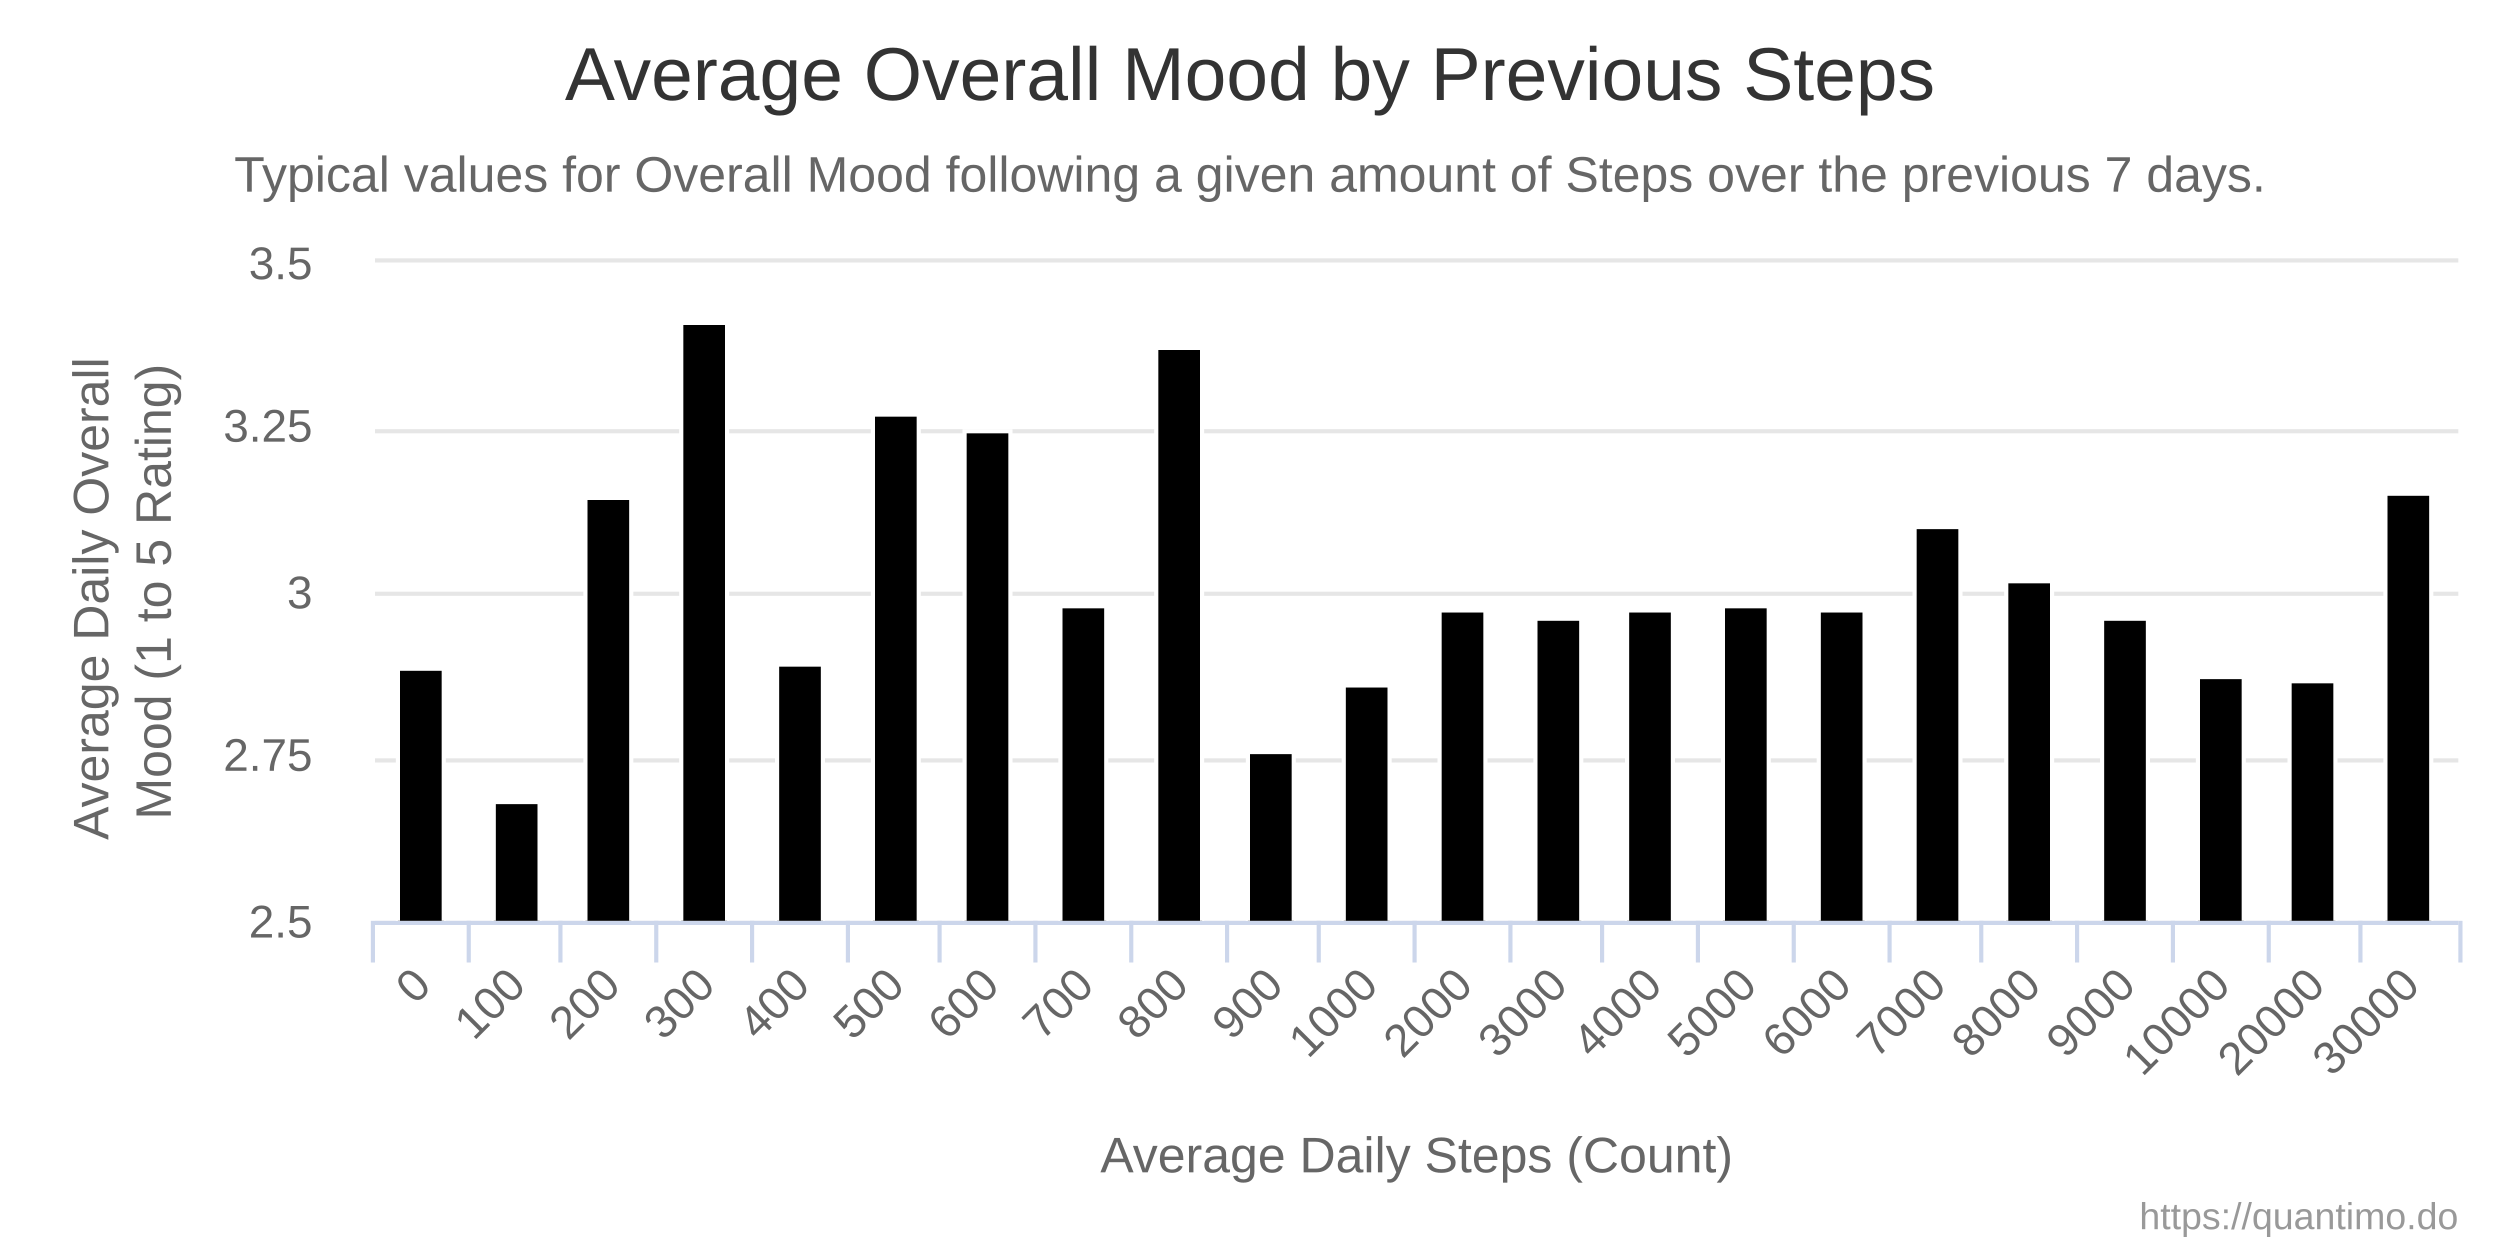
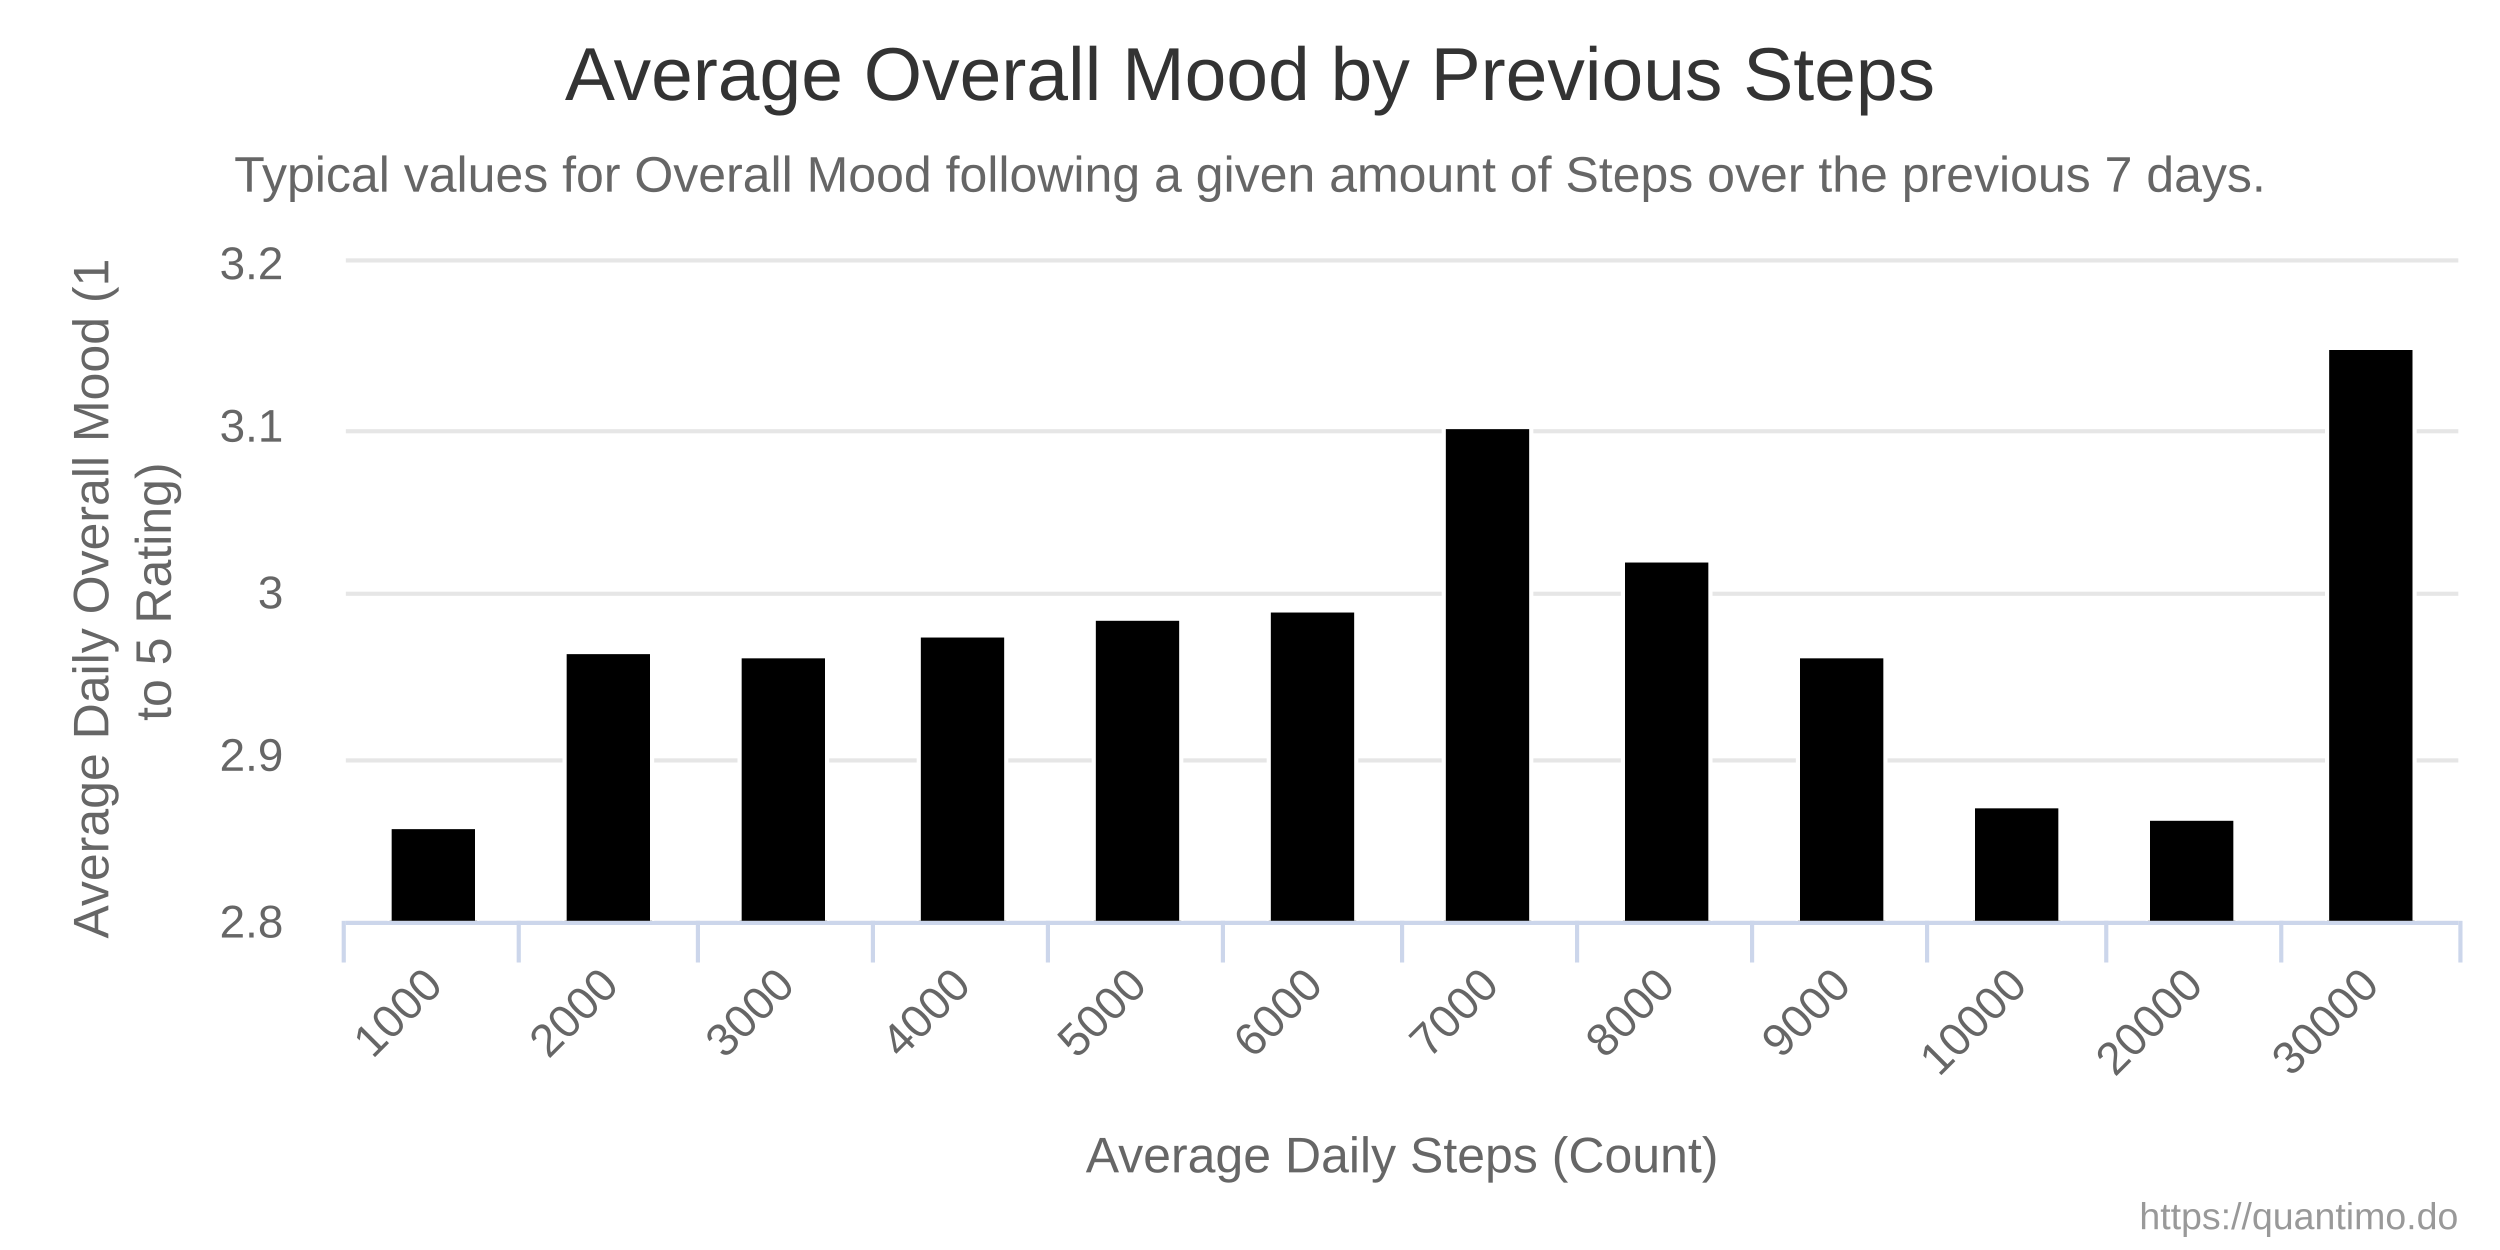
<svg xmlns="http://www.w3.org/2000/svg" xmlns:xlink="http://www.w3.org/1999/xlink" version="1.1" class="highcharts-root" style="font-family:&quot;Lucida Grande&quot;, &quot;Lucida Sans Unicode&quot;, Arial, Helvetica, sans-serif;font-size:12px;" width="600" height="300">
  <defs>
-     <clipPath id="highcharts-r0oggwm-29">
-       <rect x="0" y="0" width="500" height="158" fill="none" />
+     <clipPath id="highcharts-xb1nbpn-19">
+       <rect x="0" y="0" width="507" height="158" fill="none" />
    </clipPath>
-     <clipPath id="highcharts-r0oggwm-52">
-       <rect x="0" y="0" width="500" height="158" fill="none" />
+     <clipPath id="highcharts-xb1nbpn-32">
+       <rect x="0" y="0" width="507" height="158" fill="none" />
    </clipPath>
-     <clipPath id="highcharts-r0oggwm-53">
-       <rect x="90" y="63" width="500" height="158" fill="none" />
+     <clipPath id="highcharts-xb1nbpn-33">
+       <rect x="83" y="63" width="507" height="158" fill="none" />
    </clipPath>
  </defs>
  <rect fill="#ffffff" class="highcharts-background" x="0" y="0" width="600" height="300" rx="0" ry="0" />
-   <rect fill="none" class="highcharts-plot-background" x="90" y="63" width="500" height="158" />
+   <rect fill="none" class="highcharts-plot-background" x="83" y="63" width="507" height="158" />
  <g class="highcharts-pane-group" data-z-index="0" />
  <g class="highcharts-grid highcharts-xaxis-grid " data-z-index="1">
-     <path fill="none" data-z-index="1" class="highcharts-grid-line" d="M 112.5 63 L 112.5 221" opacity="1" />
-     <path fill="none" data-z-index="1" class="highcharts-grid-line" d="M 134.5 63 L 134.5 221" opacity="1" />
-     <path fill="none" data-z-index="1" class="highcharts-grid-line" d="M 157.5 63 L 157.5 221" opacity="1" />
-     <path fill="none" data-z-index="1" class="highcharts-grid-line" d="M 180.5 63 L 180.5 221" opacity="1" />
-     <path fill="none" data-z-index="1" class="highcharts-grid-line" d="M 203.5 63 L 203.5 221" opacity="1" />
-     <path fill="none" data-z-index="1" class="highcharts-grid-line" d="M 225.5 63 L 225.5 221" opacity="1" />
-     <path fill="none" data-z-index="1" class="highcharts-grid-line" d="M 248.5 63 L 248.5 221" opacity="1" />
-     <path fill="none" data-z-index="1" class="highcharts-grid-line" d="M 271.5 63 L 271.5 221" opacity="1" />
-     <path fill="none" data-z-index="1" class="highcharts-grid-line" d="M 294.5 63 L 294.5 221" opacity="1" />
-     <path fill="none" data-z-index="1" class="highcharts-grid-line" d="M 316.5 63 L 316.5 221" opacity="1" />
-     <path fill="none" data-z-index="1" class="highcharts-grid-line" d="M 339.5 63 L 339.5 221" opacity="1" />
-     <path fill="none" data-z-index="1" class="highcharts-grid-line" d="M 362.5 63 L 362.5 221" opacity="1" />
-     <path fill="none" data-z-index="1" class="highcharts-grid-line" d="M 384.5 63 L 384.5 221" opacity="1" />
-     <path fill="none" data-z-index="1" class="highcharts-grid-line" d="M 407.5 63 L 407.5 221" opacity="1" />
-     <path fill="none" data-z-index="1" class="highcharts-grid-line" d="M 430.5 63 L 430.5 221" opacity="1" />
-     <path fill="none" data-z-index="1" class="highcharts-grid-line" d="M 453.5 63 L 453.5 221" opacity="1" />
-     <path fill="none" data-z-index="1" class="highcharts-grid-line" d="M 475.5 63 L 475.5 221" opacity="1" />
-     <path fill="none" data-z-index="1" class="highcharts-grid-line" d="M 498.5 63 L 498.5 221" opacity="1" />
-     <path fill="none" data-z-index="1" class="highcharts-grid-line" d="M 521.5 63 L 521.5 221" opacity="1" />
-     <path fill="none" data-z-index="1" class="highcharts-grid-line" d="M 544.5 63 L 544.5 221" opacity="1" />
-     <path fill="none" data-z-index="1" class="highcharts-grid-line" d="M 566.5 63 L 566.5 221" opacity="1" />
+     <path fill="none" data-z-index="1" class="highcharts-grid-line" d="M 124.5 63 L 124.5 221" opacity="1" />
+     <path fill="none" data-z-index="1" class="highcharts-grid-line" d="M 167.5 63 L 167.5 221" opacity="1" />
+     <path fill="none" data-z-index="1" class="highcharts-grid-line" d="M 209.5 63 L 209.5 221" opacity="1" />
+     <path fill="none" data-z-index="1" class="highcharts-grid-line" d="M 251.5 63 L 251.5 221" opacity="1" />
+     <path fill="none" data-z-index="1" class="highcharts-grid-line" d="M 293.5 63 L 293.5 221" opacity="1" />
+     <path fill="none" data-z-index="1" class="highcharts-grid-line" d="M 336.5 63 L 336.5 221" opacity="1" />
+     <path fill="none" data-z-index="1" class="highcharts-grid-line" d="M 378.5 63 L 378.5 221" opacity="1" />
+     <path fill="none" data-z-index="1" class="highcharts-grid-line" d="M 420.5 63 L 420.5 221" opacity="1" />
+     <path fill="none" data-z-index="1" class="highcharts-grid-line" d="M 462.5 63 L 462.5 221" opacity="1" />
+     <path fill="none" data-z-index="1" class="highcharts-grid-line" d="M 505.5 63 L 505.5 221" opacity="1" />
+     <path fill="none" data-z-index="1" class="highcharts-grid-line" d="M 547.5 63 L 547.5 221" opacity="1" />
    <path fill="none" data-z-index="1" class="highcharts-grid-line" d="M 589.5 63 L 589.5 221" opacity="1" />
-     <path fill="none" data-z-index="1" class="highcharts-grid-line" d="M 89.5 63 L 89.5 221" opacity="1" />
+     <path fill="none" data-z-index="1" class="highcharts-grid-line" d="M 82.5 63 L 82.5 221" opacity="1" />
  </g>
  <g class="highcharts-grid highcharts-yaxis-grid " data-z-index="1">
-     <path fill="none" stroke="#e6e6e6" stroke-width="1" data-z-index="1" class="highcharts-grid-line" d="M 90 221.5 L 590 221.5" opacity="1" />
-     <path fill="none" stroke="#e6e6e6" stroke-width="1" data-z-index="1" class="highcharts-grid-line" d="M 90 182.5 L 590 182.5" opacity="1" />
-     <path fill="none" stroke="#e6e6e6" stroke-width="1" data-z-index="1" class="highcharts-grid-line" d="M 90 142.5 L 590 142.5" opacity="1" />
-     <path fill="none" stroke="#e6e6e6" stroke-width="1" data-z-index="1" class="highcharts-grid-line" d="M 90 103.5 L 590 103.5" opacity="1" />
-     <path fill="none" stroke="#e6e6e6" stroke-width="1" data-z-index="1" class="highcharts-grid-line" d="M 90 62.5 L 590 62.5" opacity="1" />
+     <path fill="none" stroke="#e6e6e6" stroke-width="1" data-z-index="1" class="highcharts-grid-line" d="M 83 221.5 L 590 221.5" opacity="1" />
+     <path fill="none" stroke="#e6e6e6" stroke-width="1" data-z-index="1" class="highcharts-grid-line" d="M 83 182.5 L 590 182.5" opacity="1" />
+     <path fill="none" stroke="#e6e6e6" stroke-width="1" data-z-index="1" class="highcharts-grid-line" d="M 83 142.5 L 590 142.5" opacity="1" />
+     <path fill="none" stroke="#e6e6e6" stroke-width="1" data-z-index="1" class="highcharts-grid-line" d="M 83 103.5 L 590 103.5" opacity="1" />
+     <path fill="none" stroke="#e6e6e6" stroke-width="1" data-z-index="1" class="highcharts-grid-line" d="M 83 62.5 L 590 62.5" opacity="1" />
  </g>
-   <rect fill="none" class="highcharts-plot-border" data-z-index="1" x="90" y="63" width="500" height="158" />
+   <rect fill="none" class="highcharts-plot-border" data-z-index="1" x="83" y="63" width="507" height="158" />
  <g class="highcharts-axis highcharts-xaxis " data-z-index="2">
-     <path fill="none" class="highcharts-tick" stroke="#ccd6eb" stroke-width="1" d="M 112.5 221 L 112.5 231" opacity="1" />
-     <path fill="none" class="highcharts-tick" stroke="#ccd6eb" stroke-width="1" d="M 134.5 221 L 134.5 231" opacity="1" />
-     <path fill="none" class="highcharts-tick" stroke="#ccd6eb" stroke-width="1" d="M 157.5 221 L 157.5 231" opacity="1" />
-     <path fill="none" class="highcharts-tick" stroke="#ccd6eb" stroke-width="1" d="M 180.5 221 L 180.5 231" opacity="1" />
-     <path fill="none" class="highcharts-tick" stroke="#ccd6eb" stroke-width="1" d="M 203.5 221 L 203.5 231" opacity="1" />
-     <path fill="none" class="highcharts-tick" stroke="#ccd6eb" stroke-width="1" d="M 225.5 221 L 225.5 231" opacity="1" />
-     <path fill="none" class="highcharts-tick" stroke="#ccd6eb" stroke-width="1" d="M 248.5 221 L 248.5 231" opacity="1" />
-     <path fill="none" class="highcharts-tick" stroke="#ccd6eb" stroke-width="1" d="M 271.5 221 L 271.5 231" opacity="1" />
-     <path fill="none" class="highcharts-tick" stroke="#ccd6eb" stroke-width="1" d="M 294.5 221 L 294.5 231" opacity="1" />
-     <path fill="none" class="highcharts-tick" stroke="#ccd6eb" stroke-width="1" d="M 316.5 221 L 316.5 231" opacity="1" />
-     <path fill="none" class="highcharts-tick" stroke="#ccd6eb" stroke-width="1" d="M 339.5 221 L 339.5 231" opacity="1" />
-     <path fill="none" class="highcharts-tick" stroke="#ccd6eb" stroke-width="1" d="M 362.5 221 L 362.5 231" opacity="1" />
-     <path fill="none" class="highcharts-tick" stroke="#ccd6eb" stroke-width="1" d="M 384.5 221 L 384.5 231" opacity="1" />
-     <path fill="none" class="highcharts-tick" stroke="#ccd6eb" stroke-width="1" d="M 407.5 221 L 407.5 231" opacity="1" />
-     <path fill="none" class="highcharts-tick" stroke="#ccd6eb" stroke-width="1" d="M 430.5 221 L 430.5 231" opacity="1" />
-     <path fill="none" class="highcharts-tick" stroke="#ccd6eb" stroke-width="1" d="M 453.5 221 L 453.5 231" opacity="1" />
-     <path fill="none" class="highcharts-tick" stroke="#ccd6eb" stroke-width="1" d="M 475.5 221 L 475.5 231" opacity="1" />
-     <path fill="none" class="highcharts-tick" stroke="#ccd6eb" stroke-width="1" d="M 498.5 221 L 498.5 231" opacity="1" />
-     <path fill="none" class="highcharts-tick" stroke="#ccd6eb" stroke-width="1" d="M 521.5 221 L 521.5 231" opacity="1" />
-     <path fill="none" class="highcharts-tick" stroke="#ccd6eb" stroke-width="1" d="M 544.5 221 L 544.5 231" opacity="1" />
-     <path fill="none" class="highcharts-tick" stroke="#ccd6eb" stroke-width="1" d="M 566.5 221 L 566.5 231" opacity="1" />
+     <path fill="none" class="highcharts-tick" stroke="#ccd6eb" stroke-width="1" d="M 124.5 221 L 124.5 231" opacity="1" />
+     <path fill="none" class="highcharts-tick" stroke="#ccd6eb" stroke-width="1" d="M 167.5 221 L 167.5 231" opacity="1" />
+     <path fill="none" class="highcharts-tick" stroke="#ccd6eb" stroke-width="1" d="M 209.5 221 L 209.5 231" opacity="1" />
+     <path fill="none" class="highcharts-tick" stroke="#ccd6eb" stroke-width="1" d="M 251.5 221 L 251.5 231" opacity="1" />
+     <path fill="none" class="highcharts-tick" stroke="#ccd6eb" stroke-width="1" d="M 293.5 221 L 293.5 231" opacity="1" />
+     <path fill="none" class="highcharts-tick" stroke="#ccd6eb" stroke-width="1" d="M 336.5 221 L 336.5 231" opacity="1" />
+     <path fill="none" class="highcharts-tick" stroke="#ccd6eb" stroke-width="1" d="M 378.5 221 L 378.5 231" opacity="1" />
+     <path fill="none" class="highcharts-tick" stroke="#ccd6eb" stroke-width="1" d="M 420.5 221 L 420.5 231" opacity="1" />
+     <path fill="none" class="highcharts-tick" stroke="#ccd6eb" stroke-width="1" d="M 462.5 221 L 462.5 231" opacity="1" />
+     <path fill="none" class="highcharts-tick" stroke="#ccd6eb" stroke-width="1" d="M 505.5 221 L 505.5 231" opacity="1" />
+     <path fill="none" class="highcharts-tick" stroke="#ccd6eb" stroke-width="1" d="M 547.5 221 L 547.5 231" opacity="1" />
    <path fill="none" class="highcharts-tick" stroke="#ccd6eb" stroke-width="1" d="M 590.5 221 L 590.5 231" opacity="1" />
-     <path fill="none" class="highcharts-tick" stroke="#ccd6eb" stroke-width="1" d="M 89.5 221 L 89.5 231" opacity="1" />
-     <text x="340" data-z-index="7" text-anchor="middle" transform="translate(0,0)" class="highcharts-axis-title" style="color:#666666;fill:#666666;" y="281.355">
+     <path fill="none" class="highcharts-tick" stroke="#ccd6eb" stroke-width="1" d="M 82.5 221 L 82.5 231" opacity="1" />
+     <text x="336.5" data-z-index="7" text-anchor="middle" transform="translate(0,0)" class="highcharts-axis-title" style="color:#666666;fill:#666666;" y="281.355">
      <tspan>Average Daily Steps (Count)</tspan>
    </text>
-     <path fill="none" class="highcharts-axis-line" stroke="#ccd6eb" stroke-width="1" data-z-index="7" d="M 90 221.5 L 590 221.5" />
+     <path fill="none" class="highcharts-axis-line" stroke="#ccd6eb" stroke-width="1" data-z-index="7" d="M 83 221.5 L 590 221.5" />
  </g>
  <g class="highcharts-axis highcharts-yaxis " data-z-index="2">
    <text x="26" data-z-index="7" text-anchor="middle" transform="translate(0,0) rotate(270 26 142)" class="highcharts-axis-title" style="color:#666666;fill:#666666;" y="142">
-       <tspan>Average Daily Overall</tspan>
-       <tspan dy="15" x="26">Mood (1 to 5 Rating)</tspan>
+       <tspan>Average Daily Overall Mood (1</tspan>
+       <tspan dy="15" x="26">to 5 Rating)</tspan>
    </text>
-     <path fill="none" class="highcharts-axis-line" data-z-index="7" d="M 90 63 L 90 221" />
+     <path fill="none" class="highcharts-axis-line" data-z-index="7" d="M 83 63 L 83 221" />
  </g>
  <g class="highcharts-series-group" data-z-index="3">
-     <g data-z-index="0.1" class="highcharts-series highcharts-series-0 highcharts-column-series highcharts-color-0 " transform="translate(90,63) scale(1 1)" clip-path="url(#highcharts-r0oggwm-52)">
-       <rect x="5.5" y="97.5" width="11" height="61" fill="#000000" stroke="#ffffff" stroke-width="1" class="highcharts-point highcharts-color-0" />
-       <rect x="28.5" y="129.5" width="11" height="29" fill="#000000" stroke="#ffffff" stroke-width="1" class="highcharts-point highcharts-color-0" />
-       <rect x="50.5" y="56.5" width="11" height="102" fill="#000000" stroke="#ffffff" stroke-width="1" class="highcharts-point highcharts-color-0" />
-       <rect x="73.5" y="14.5" width="11" height="144" fill="#000000" stroke="#ffffff" stroke-width="1" class="highcharts-point highcharts-color-0" />
-       <rect x="96.5" y="96.5" width="11" height="62" fill="#000000" stroke="#ffffff" stroke-width="1" class="highcharts-point highcharts-color-0" />
-       <rect x="119.5" y="36.5" width="11" height="122" fill="#000000" stroke="#ffffff" stroke-width="1" class="highcharts-point highcharts-color-0" />
-       <rect x="141.5" y="40.5" width="11" height="118" fill="#000000" stroke="#ffffff" stroke-width="1" class="highcharts-point highcharts-color-0" />
-       <rect x="164.5" y="82.5" width="11" height="76" fill="#000000" stroke="#ffffff" stroke-width="1" class="highcharts-point highcharts-color-0" />
-       <rect x="187.5" y="20.5" width="11" height="138" fill="#000000" stroke="#ffffff" stroke-width="1" class="highcharts-point highcharts-color-0" />
-       <rect x="209.5" y="117.5" width="11" height="41" fill="#000000" stroke="#ffffff" stroke-width="1" class="highcharts-point highcharts-color-0" />
-       <rect x="232.5" y="101.5" width="11" height="57" fill="#000000" stroke="#ffffff" stroke-width="1" class="highcharts-point highcharts-color-0" />
-       <rect x="255.5" y="83.5" width="11" height="75" fill="#000000" stroke="#ffffff" stroke-width="1" class="highcharts-point highcharts-color-0" />
-       <rect x="278.5" y="85.5" width="11" height="73" fill="#000000" stroke="#ffffff" stroke-width="1" class="highcharts-point highcharts-color-0" />
-       <rect x="300.5" y="83.5" width="11" height="75" fill="#000000" stroke="#ffffff" stroke-width="1" class="highcharts-point highcharts-color-0" />
-       <rect x="323.5" y="82.5" width="11" height="76" fill="#000000" stroke="#ffffff" stroke-width="1" class="highcharts-point highcharts-color-0" />
-       <rect x="346.5" y="83.5" width="11" height="75" fill="#000000" stroke="#ffffff" stroke-width="1" class="highcharts-point highcharts-color-0" />
-       <rect x="369.5" y="63.5" width="11" height="95" fill="#000000" stroke="#ffffff" stroke-width="1" class="highcharts-point highcharts-color-0" />
-       <rect x="391.5" y="76.5" width="11" height="82" fill="#000000" stroke="#ffffff" stroke-width="1" class="highcharts-point highcharts-color-0" />
-       <rect x="414.5" y="85.5" width="11" height="73" fill="#000000" stroke="#ffffff" stroke-width="1" class="highcharts-point highcharts-color-0" />
-       <rect x="437.5" y="99.5" width="11" height="59" fill="#000000" stroke="#ffffff" stroke-width="1" class="highcharts-point highcharts-color-0" />
-       <rect x="459.5" y="100.5" width="11" height="58" fill="#000000" stroke="#ffffff" stroke-width="1" class="highcharts-point highcharts-color-0" />
-       <rect x="482.5" y="55.5" width="11" height="103" fill="#000000" stroke="#ffffff" stroke-width="1" class="highcharts-point highcharts-color-0" />
+     <g data-z-index="0.1" class="highcharts-series highcharts-series-0 highcharts-column-series highcharts-color-0 " transform="translate(83,63) scale(1 1)" clip-path="url(#highcharts-xb1nbpn-32)">
+       <rect x="10.5" y="135.5" width="21" height="23" fill="#000000" stroke="#ffffff" stroke-width="1" class="highcharts-point highcharts-color-0" />
+       <rect x="52.5" y="93.5" width="21" height="65" fill="#000000" stroke="#ffffff" stroke-width="1" class="highcharts-point highcharts-color-0" />
+       <rect x="94.5" y="94.5" width="21" height="64" fill="#000000" stroke="#ffffff" stroke-width="1" class="highcharts-point highcharts-color-0" />
+       <rect x="137.5" y="89.5" width="21" height="69" fill="#000000" stroke="#ffffff" stroke-width="1" class="highcharts-point highcharts-color-0" />
+       <rect x="179.5" y="85.5" width="21" height="73" fill="#000000" stroke="#ffffff" stroke-width="1" class="highcharts-point highcharts-color-0" />
+       <rect x="221.5" y="83.5" width="21" height="75" fill="#000000" stroke="#ffffff" stroke-width="1" class="highcharts-point highcharts-color-0" />
+       <rect x="263.5" y="39.5" width="21" height="119" fill="#000000" stroke="#ffffff" stroke-width="1" class="highcharts-point highcharts-color-0" />
+       <rect x="306.5" y="71.5" width="21" height="87" fill="#000000" stroke="#ffffff" stroke-width="1" class="highcharts-point highcharts-color-0" />
+       <rect x="348.5" y="94.5" width="21" height="64" fill="#000000" stroke="#ffffff" stroke-width="1" class="highcharts-point highcharts-color-0" />
+       <rect x="390.5" y="130.5" width="21" height="28" fill="#000000" stroke="#ffffff" stroke-width="1" class="highcharts-point highcharts-color-0" />
+       <rect x="432.5" y="133.5" width="21" height="25" fill="#000000" stroke="#ffffff" stroke-width="1" class="highcharts-point highcharts-color-0" />
+       <rect x="475.5" y="20.5" width="21" height="138" fill="#000000" stroke="#ffffff" stroke-width="1" class="highcharts-point highcharts-color-0" />
    </g>
-     <g data-z-index="0.1" class="highcharts-markers highcharts-series-0 highcharts-column-series highcharts-color-0 " transform="translate(90,63) scale(1 1)" clip-path="none" />
+     <g data-z-index="0.1" class="highcharts-markers highcharts-series-0 highcharts-column-series highcharts-color-0 " transform="translate(83,63) scale(1 1)" clip-path="none" />
  </g>
  <text x="300" text-anchor="middle" class="highcharts-title" data-z-index="4" style="color:#333333;font-size:18px;fill:#333333;" y="24">
    <tspan>Average Overall Mood by Previous Steps</tspan>
  </text>
  <text x="300" text-anchor="middle" class="highcharts-subtitle" data-z-index="4" style="color:#666666;fill:#666666;" y="46">
    <tspan>Typical values for Overall Mood following a given amount of Steps over the previous 7 days.</tspan>
  </text>
  <g class="highcharts-axis-labels highcharts-xaxis-labels " data-z-index="7">
-     <text x="103.956" style="color:#666666;cursor:default;font-size:11px;fill:#666666;" text-anchor="end" transform="translate(0,0) rotate(-45 103.9564 237)" y="237" opacity="1">0</text>
-     <text x="126.684" style="color:#666666;cursor:default;font-size:11px;fill:#666666;" text-anchor="end" transform="translate(0,0) rotate(-45 126.6836 237)" y="237" opacity="1">100</text>
-     <text x="149.411" style="color:#666666;cursor:default;font-size:11px;fill:#666666;" text-anchor="end" transform="translate(0,0) rotate(-45 149.4109 237)" y="237" opacity="1">200</text>
-     <text x="172.138" style="color:#666666;cursor:default;font-size:11px;fill:#666666;" text-anchor="end" transform="translate(0,0) rotate(-45 172.1382 237)" y="237" opacity="1">300</text>
-     <text x="194.865" style="color:#666666;cursor:default;font-size:11px;fill:#666666;" text-anchor="end" transform="translate(0,0) rotate(-45 194.8655 237)" y="237" opacity="1">400</text>
-     <text x="217.593" style="color:#666666;cursor:default;font-size:11px;fill:#666666;" text-anchor="end" transform="translate(0,0) rotate(-45 217.5927 237)" y="237" opacity="1">500</text>
-     <text x="240.32" style="color:#666666;cursor:default;font-size:11px;fill:#666666;" text-anchor="end" transform="translate(0,0) rotate(-45 240.32 237)" y="237" opacity="1">600</text>
-     <text x="263.047" style="color:#666666;cursor:default;font-size:11px;fill:#666666;" text-anchor="end" transform="translate(0,0) rotate(-45 263.0473 237)" y="237" opacity="1">700</text>
-     <text x="285.775" style="color:#666666;cursor:default;font-size:11px;fill:#666666;" text-anchor="end" transform="translate(0,0) rotate(-45 285.7745 237)" y="237" opacity="1">800</text>
-     <text x="308.502" style="color:#666666;cursor:default;font-size:11px;fill:#666666;" text-anchor="end" transform="translate(0,0) rotate(-45 308.5018 237)" y="237" opacity="1">900</text>
-     <text x="331.229" style="color:#666666;cursor:default;font-size:11px;fill:#666666;" text-anchor="end" transform="translate(0,0) rotate(-45 331.2291 237)" y="237" opacity="1">1000</text>
-     <text x="353.956" style="color:#666666;cursor:default;font-size:11px;fill:#666666;" text-anchor="end" transform="translate(0,0) rotate(-45 353.9564 237)" y="237" opacity="1">2000</text>
-     <text x="376.684" style="color:#666666;cursor:default;font-size:11px;fill:#666666;" text-anchor="end" transform="translate(0,0) rotate(-45 376.6836 237)" y="237" opacity="1">3000</text>
-     <text x="399.411" style="color:#666666;cursor:default;font-size:11px;fill:#666666;" text-anchor="end" transform="translate(0,0) rotate(-45 399.4109 237)" y="237" opacity="1">4000</text>
-     <text x="422.138" style="color:#666666;cursor:default;font-size:11px;fill:#666666;" text-anchor="end" transform="translate(0,0) rotate(-45 422.1382 237)" y="237" opacity="1">5000</text>
-     <text x="444.865" style="color:#666666;cursor:default;font-size:11px;fill:#666666;" text-anchor="end" transform="translate(0,0) rotate(-45 444.8655 237)" y="237" opacity="1">6000</text>
-     <text x="467.593" style="color:#666666;cursor:default;font-size:11px;fill:#666666;" text-anchor="end" transform="translate(0,0) rotate(-45 467.5927 237)" y="237" opacity="1">7000</text>
-     <text x="490.32" style="color:#666666;cursor:default;font-size:11px;fill:#666666;" text-anchor="end" transform="translate(0,0) rotate(-45 490.32 237)" y="237" opacity="1">8000</text>
-     <text x="513.047" style="color:#666666;cursor:default;font-size:11px;fill:#666666;" text-anchor="end" transform="translate(0,0) rotate(-45 513.0473 237)" y="237" opacity="1">9000</text>
-     <text x="535.775" style="color:#666666;cursor:default;font-size:11px;fill:#666666;" text-anchor="end" transform="translate(0,0) rotate(-45 535.7745 237)" y="237" opacity="1">10000</text>
-     <text x="558.502" style="color:#666666;cursor:default;font-size:11px;fill:#666666;" text-anchor="end" transform="translate(0,0) rotate(-45 558.5018 237)" y="237" opacity="1">20000</text>
-     <text x="581.229" style="color:#666666;cursor:default;font-size:11px;fill:#666666;" text-anchor="end" transform="translate(0,0) rotate(-45 581.2291 237)" y="237" opacity="1">30000</text>
+     <text x="106.718" style="color:#666666;cursor:default;font-size:11px;fill:#666666;" text-anchor="end" transform="translate(0,0) rotate(-45 106.7177 237)" y="237" opacity="1">1000</text>
+     <text x="148.968" style="color:#666666;cursor:default;font-size:11px;fill:#666666;" text-anchor="end" transform="translate(0,0) rotate(-45 148.9677 237)" y="237" opacity="1">2000</text>
+     <text x="191.218" style="color:#666666;cursor:default;font-size:11px;fill:#666666;" text-anchor="end" transform="translate(0,0) rotate(-45 191.2177 237)" y="237" opacity="1">3000</text>
+     <text x="233.468" style="color:#666666;cursor:default;font-size:11px;fill:#666666;" text-anchor="end" transform="translate(0,0) rotate(-45 233.4677 237)" y="237" opacity="1">4000</text>
+     <text x="275.718" style="color:#666666;cursor:default;font-size:11px;fill:#666666;" text-anchor="end" transform="translate(0,0) rotate(-45 275.7177 237)" y="237" opacity="1">5000</text>
+     <text x="317.968" style="color:#666666;cursor:default;font-size:11px;fill:#666666;" text-anchor="end" transform="translate(0,0) rotate(-45 317.9677 237)" y="237" opacity="1">6000</text>
+     <text x="360.218" style="color:#666666;cursor:default;font-size:11px;fill:#666666;" text-anchor="end" transform="translate(0,0) rotate(-45 360.2177 237)" y="237" opacity="1">7000</text>
+     <text x="402.468" style="color:#666666;cursor:default;font-size:11px;fill:#666666;" text-anchor="end" transform="translate(0,0) rotate(-45 402.4677 237)" y="237" opacity="1">8000</text>
+     <text x="444.718" style="color:#666666;cursor:default;font-size:11px;fill:#666666;" text-anchor="end" transform="translate(0,0) rotate(-45 444.7177 237)" y="237" opacity="1">9000</text>
+     <text x="486.968" style="color:#666666;cursor:default;font-size:11px;fill:#666666;" text-anchor="end" transform="translate(0,0) rotate(-45 486.9677 237)" y="237" opacity="1">10000</text>
+     <text x="529.218" style="color:#666666;cursor:default;font-size:11px;fill:#666666;" text-anchor="end" transform="translate(0,0) rotate(-45 529.2177 237)" y="237" opacity="1">20000</text>
+     <text x="571.468" style="color:#666666;cursor:default;font-size:11px;fill:#666666;" text-anchor="end" transform="translate(0,0) rotate(-45 571.4677 237)" y="237" opacity="1">30000</text>
  </g>
  <g class="highcharts-axis-labels highcharts-yaxis-labels " data-z-index="7">
-     <text x="75" style="color:#666666;cursor:default;font-size:11px;fill:#666666;" text-anchor="end" transform="translate(0,0)" y="225" opacity="1">2.5</text>
-     <text x="75" style="color:#666666;cursor:default;font-size:11px;fill:#666666;" text-anchor="end" transform="translate(0,0)" y="185" opacity="1">2.75</text>
-     <text x="75" style="color:#666666;cursor:default;font-size:11px;fill:#666666;" text-anchor="end" transform="translate(0,0)" y="146" opacity="1">3</text>
-     <text x="75" style="color:#666666;cursor:default;font-size:11px;fill:#666666;" text-anchor="end" transform="translate(0,0)" y="106" opacity="1">3.25</text>
-     <text x="75" style="color:#666666;cursor:default;font-size:11px;fill:#666666;" text-anchor="end" transform="translate(0,0)" y="67" opacity="1">3.5</text>
+     <text x="68" style="color:#666666;cursor:default;font-size:11px;fill:#666666;" text-anchor="end" transform="translate(0,0)" y="225" opacity="1">2.8</text>
+     <text x="68" style="color:#666666;cursor:default;font-size:11px;fill:#666666;" text-anchor="end" transform="translate(0,0)" y="185" opacity="1">2.9</text>
+     <text x="68" style="color:#666666;cursor:default;font-size:11px;fill:#666666;" text-anchor="end" transform="translate(0,0)" y="146" opacity="1">3</text>
+     <text x="68" style="color:#666666;cursor:default;font-size:11px;fill:#666666;" text-anchor="end" transform="translate(0,0)" y="106" opacity="1">3.1</text>
+     <text x="68" style="color:#666666;cursor:default;font-size:11px;fill:#666666;" text-anchor="end" transform="translate(0,0)" y="67" opacity="1">3.2</text>
  </g>
  <a xlink:href="https://quantimo.do" target="_blank">
    <text x="590" class="highcharts-credits" text-anchor="end" data-z-index="8" style="cursor:pointer;color:#999999;font-size:9px;fill:#999999;" y="295">https://quantimo.do
                    </text>
  </a>
</svg>
